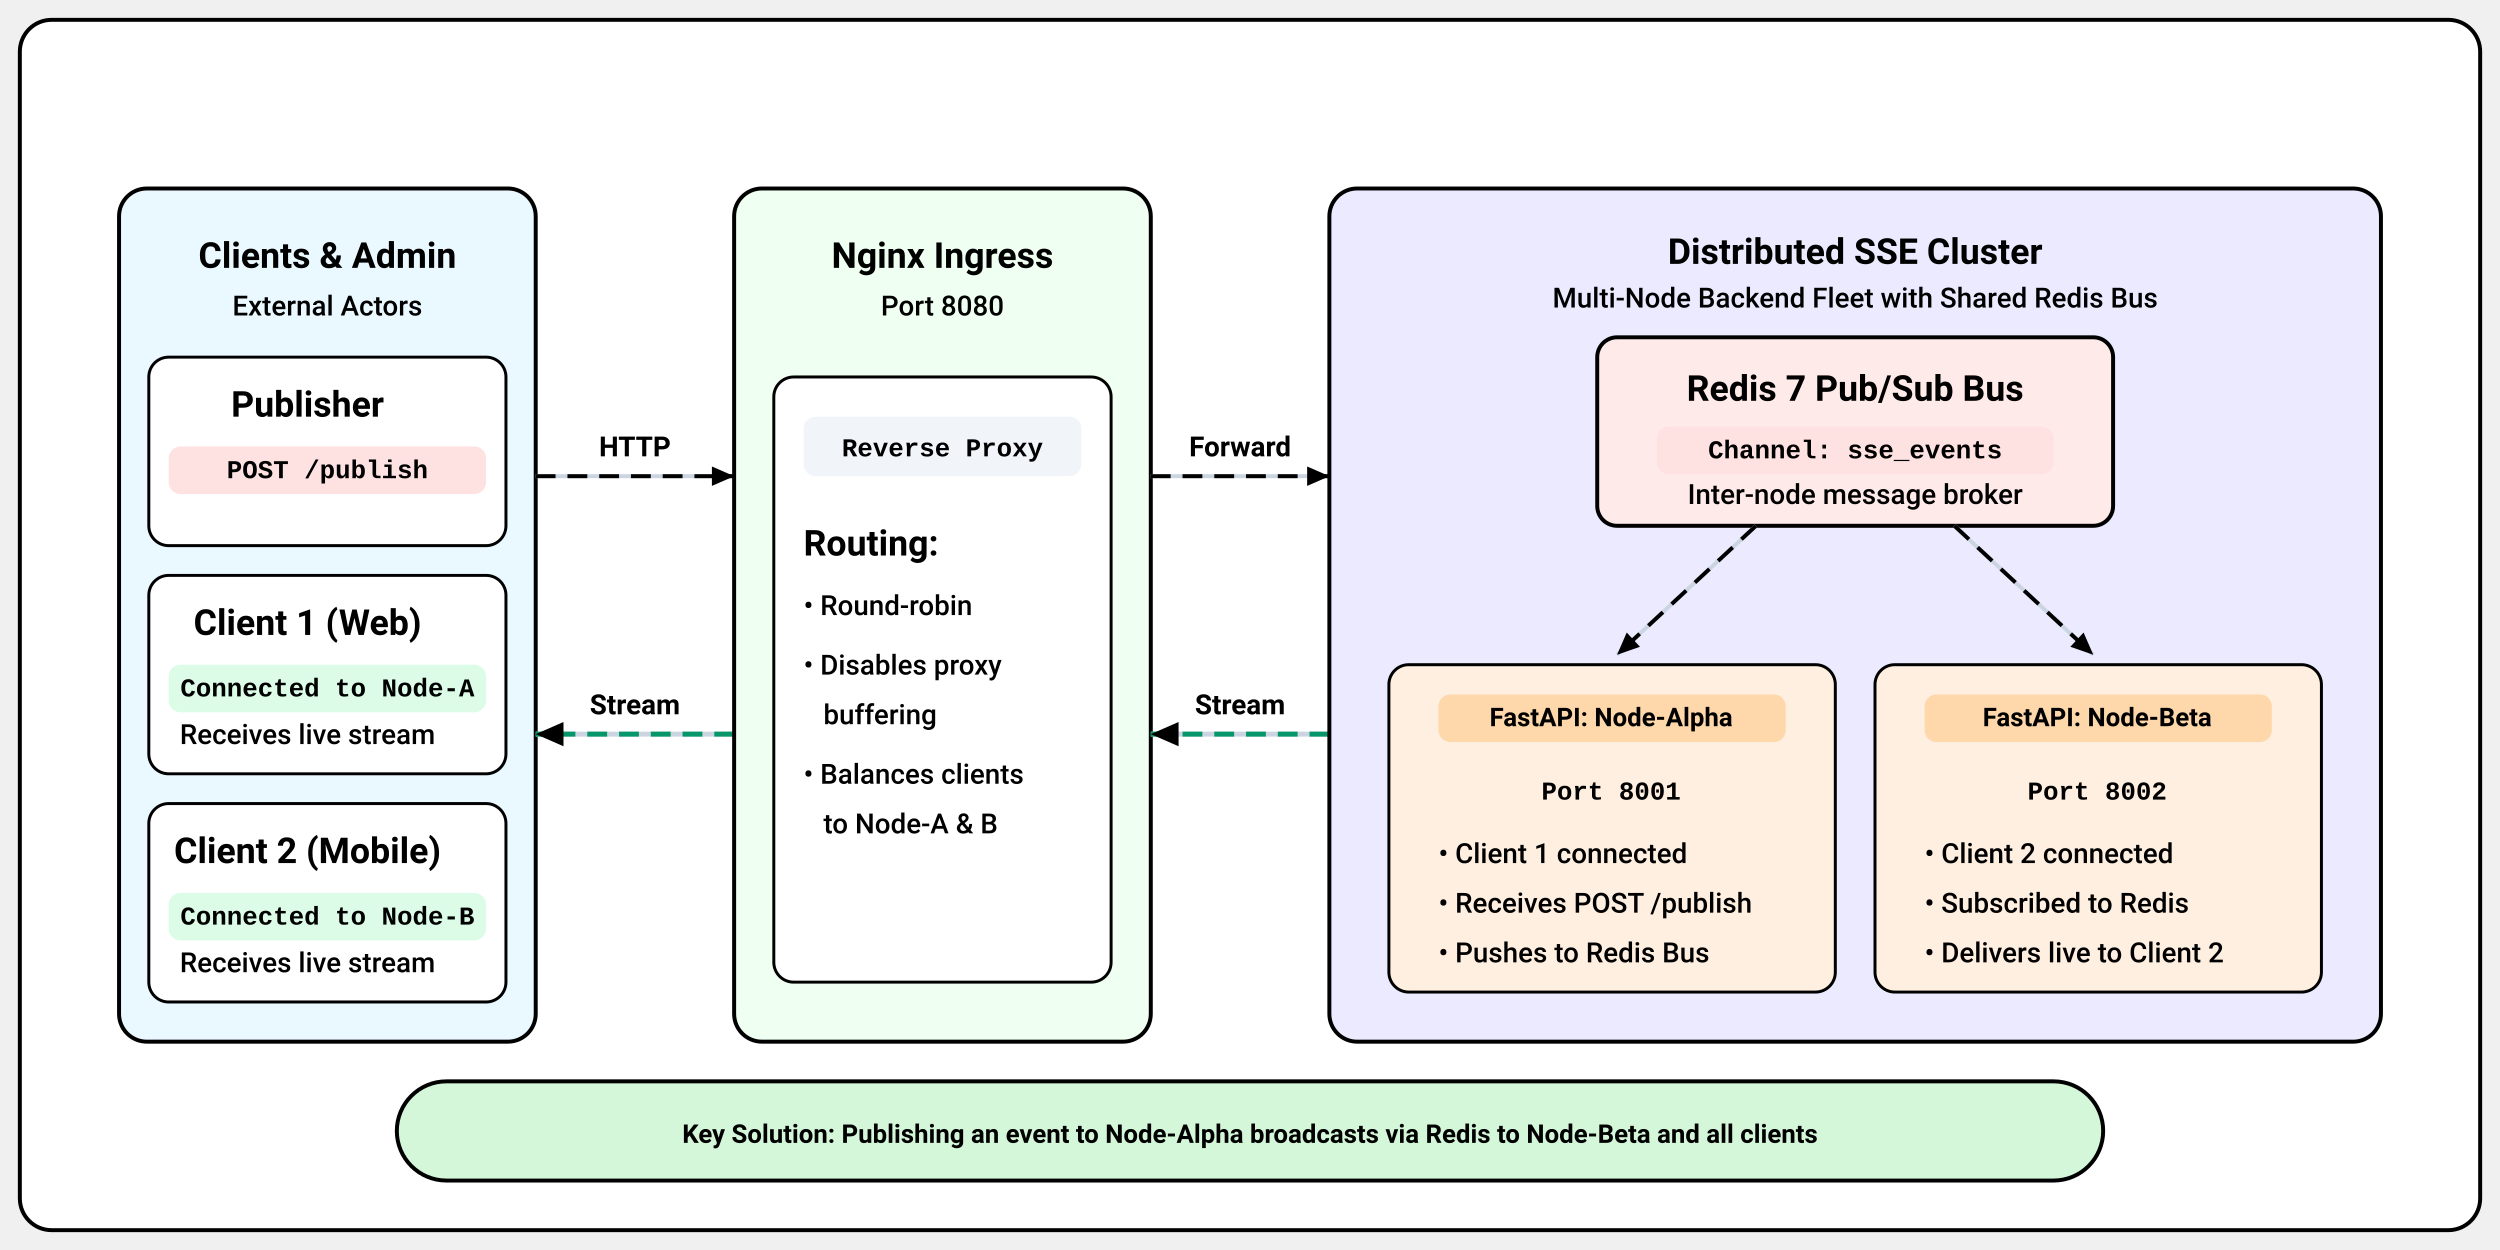
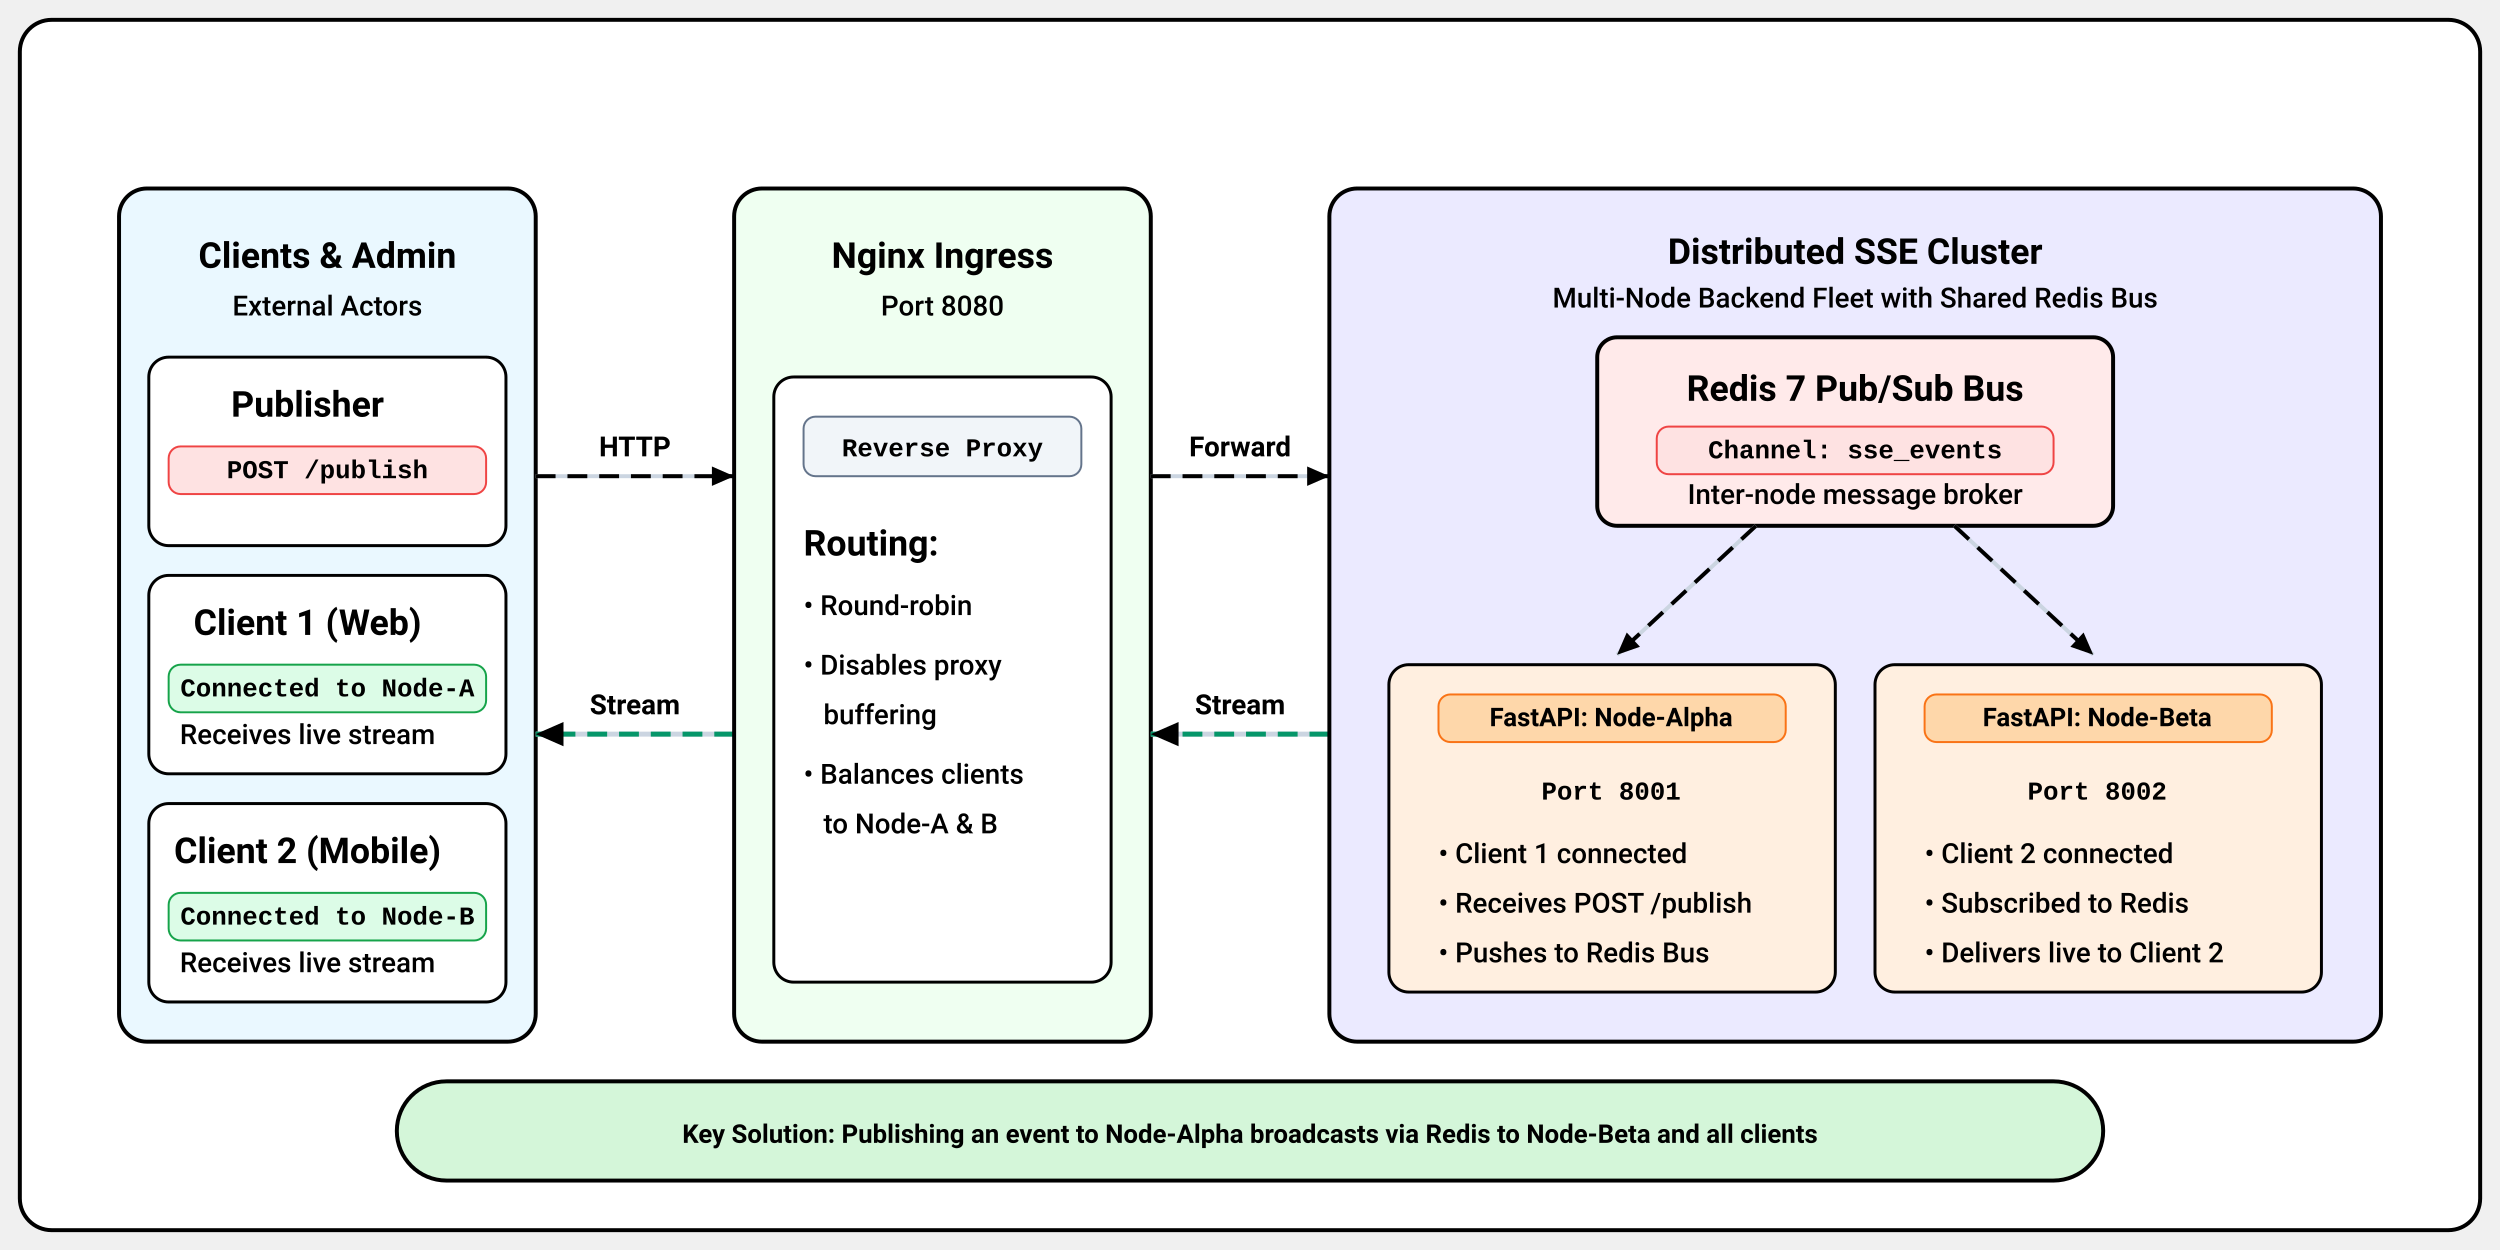
<svg xmlns="http://www.w3.org/2000/svg" viewBox="0 0 1260 630" width="100%">
  <defs>
    <style>
      .txt-title { font-family: -apple-system, BlinkMacSystemFont, "Segoe UI", Roboto, Helvetica, Arial, sans-serif; font-size: 22px; font-weight: 800; fill: #000000; }
      .txt-node-title { font-family: -apple-system, BlinkMacSystemFont, "Segoe UI", Roboto, Helvetica, Arial, sans-serif; font-size: 18px; font-weight: 700; fill: #000000; }
      .txt-node-sub { font-family: -apple-system, BlinkMacSystemFont, "Segoe UI", Roboto, Helvetica, Arial, sans-serif; font-size: 14px; font-weight: 500; fill: #000000; }
      .txt-node-code { font-family: "SFMono-Regular", Consolas, "Liberation Mono", Menlo, monospace; font-size: 13px; font-weight: 700; fill: #000000; }
      .txt-arrow-label { font-family: -apple-system, BlinkMacSystemFont, "Segoe UI", Roboto, Helvetica, Arial, sans-serif; font-size: 14px; font-weight: 700; fill: #000000; }
      .txt-badge { font-family: -apple-system, BlinkMacSystemFont, "Segoe UI", Roboto, Helvetica, Arial, sans-serif; font-size: 13px; font-weight: 700; fill: #000000; }

      @keyframes flow-dash {
        from { stroke-dashoffset: 0; }
        to { stroke-dashoffset: -32; }
      }
      .anim-flow {
        stroke-dasharray: 10 6;
        animation: flow-dash 1.2s linear infinite;
      }
    </style>
    <marker id="arrow" viewBox="0 0 10 10" refX="8" refY="5" markerWidth="7" markerHeight="7" orient="auto">
      <path d="M 0 1.5 L 8 5 L 0 8.5 z" fill="#000000" />
    </marker>
  </defs>
  <rect x="10" y="10" width="1240" height="610" rx="16" fill="#ffffff" stroke="#000000" stroke-width="2" />
  <g transform="translate(60, 95)">
    <rect width="210" height="430" rx="14" fill="#eaf8ff" stroke="#000000" stroke-width="2" />
    <text x="105" y="40" class="txt-node-title" text-anchor="middle">Clients &amp; Admin</text>
    <text x="105" y="64" class="txt-node-sub" text-anchor="middle">External Actors</text>
    <rect x="15" y="85" width="180" height="95" rx="10" fill="#ffffff" stroke="#000000" stroke-width="1.5" />
    <text x="95" y="115" class="txt-node-title" font-size="15" text-anchor="middle">Publisher</text>
-     <rect x="25" y="130" width="160" height="24" rx="6" fill="#fee2e2" />
+     <rect x="25" y="130" width="160" height="24" rx="6" fill="#fee2e2" stroke="#ef4444" stroke-width="1" />
    <text x="105" y="146" class="txt-node-code" font-size="11" text-anchor="middle">POST /publish</text>
    <rect x="15" y="195" width="180" height="100" rx="10" fill="#ffffff" stroke="#000000" stroke-width="1.5" />
    <text x="95" y="225" class="txt-node-title" font-size="15" text-anchor="middle">Client 1 (Web)</text>
-     <rect x="25" y="240" width="160" height="24" rx="6" fill="#dcfce7" />
+     <rect x="25" y="240" width="160" height="24" rx="6" fill="#dcfce7" stroke="#16a34a" stroke-width="1" />
    <text x="105" y="256" class="txt-node-code" font-size="11" text-anchor="middle">Connected to Node-A</text>
    <text x="95" y="280" class="txt-node-sub" font-size="11" text-anchor="middle">Receives live stream</text>
    <rect x="15" y="310" width="180" height="100" rx="10" fill="#ffffff" stroke="#000000" stroke-width="1.5" />
    <text x="95" y="340" class="txt-node-title" font-size="15" text-anchor="middle">Client 2 (Mobile)</text>
-     <rect x="25" y="355" width="160" height="24" rx="6" fill="#dcfce7" />
+     <rect x="25" y="355" width="160" height="24" rx="6" fill="#dcfce7" stroke="#16a34a" stroke-width="1" />
    <text x="105" y="371" class="txt-node-code" font-size="11" text-anchor="middle">Connected to Node-B</text>
    <text x="95" y="395" class="txt-node-sub" font-size="11" text-anchor="middle">Receives live stream</text>
  </g>
  <path d="M 270 240 L 370 240" fill="none" stroke="#cbd5e1" stroke-width="2" />
  <path d="M 270 240 L 370 240" fill="none" stroke="#000000" stroke-width="2" class="anim-flow" marker-end="url(#arrow)" />
  <text x="320" y="230" class="txt-arrow-label" text-anchor="middle">HTTP</text>
  <path d="M 370 370 L 270 370" fill="none" stroke="#cbd5e1" stroke-width="2.5" />
  <path d="M 370 370 L 270 370" fill="none" stroke="#059669" stroke-width="2.5" class="anim-flow" marker-end="url(#arrow)" />
  <text x="320" y="360" class="txt-arrow-label" text-anchor="middle">Stream</text>
  <g transform="translate(370, 95)">
    <rect width="210" height="430" rx="14" fill="#effff1" stroke="#000000" stroke-width="2" />
    <text x="105" y="40" class="txt-node-title" text-anchor="middle">Nginx Ingress</text>
    <text x="105" y="64" class="txt-node-sub" text-anchor="middle">Port 8080</text>
    <rect x="20" y="95" width="170" height="305" rx="10" fill="#ffffff" stroke="#000000" stroke-width="1.5" />
-     <rect x="35" y="115" width="140" height="30" rx="6" fill="#f1f5f9" />
+     <rect x="35" y="115" width="140" height="30" rx="6" fill="#f1f5f9" stroke="#64748b" stroke-width="1" />
    <text x="105" y="135" class="txt-node-code" font-size="12" text-anchor="middle">Reverse Proxy</text>
    <text x="35" y="185" class="txt-node-title" font-size="14">Routing:</text>
    <text x="35" y="215" class="txt-node-sub">• Round-robin</text>
    <text x="35" y="245" class="txt-node-sub">• Disables proxy</text>
    <text x="45" y="270" class="txt-node-sub">buffering</text>
    <text x="35" y="300" class="txt-node-sub">• Balances clients</text>
    <text x="45" y="325" class="txt-node-sub">to Node-A &amp; B</text>
  </g>
  <path d="M 580 240 L 670 240" fill="none" stroke="#cbd5e1" stroke-width="2" />
  <path d="M 580 240 L 670 240" fill="none" stroke="#000000" stroke-width="2" class="anim-flow" marker-end="url(#arrow)" />
  <text x="625" y="230" class="txt-arrow-label" text-anchor="middle">Forward</text>
  <path d="M 670 370 L 580 370" fill="none" stroke="#cbd5e1" stroke-width="2.5" />
  <path d="M 670 370 L 580 370" fill="none" stroke="#059669" stroke-width="2.5" class="anim-flow" marker-end="url(#arrow)" />
  <text x="625" y="360" class="txt-arrow-label" text-anchor="middle">Stream</text>
  <g transform="translate(670, 95)">
    <rect width="530" height="430" rx="14" fill="#ebeaff" stroke="#000000" stroke-width="2" />
    <text x="265" y="38" class="txt-node-title" text-anchor="middle">Distributed SSE Cluster</text>
    <text x="265" y="60" class="txt-node-sub" text-anchor="middle">Multi-Node Backend Fleet with Shared Redis Bus</text>
    <g transform="translate(135, 75)">
      <rect width="260" height="95" rx="10" fill="#ffeaea" stroke="#000000" stroke-width="2" />
      <text x="130" y="32" class="txt-node-title" text-anchor="middle">Redis 7 Pub/Sub Bus</text>
-       <rect x="30" y="45" width="200" height="24" rx="6" fill="#fee2e2" />
+       <rect x="30" y="45" width="200" height="24" rx="6" fill="#fee2e2" stroke="#ef4444" stroke-width="1" />
      <text x="130" y="61" class="txt-node-code" font-size="11" text-anchor="middle">Channel: sse_events</text>
      <text x="130" y="84" class="txt-node-sub" font-size="11" text-anchor="middle">Inter-node message broker</text>
    </g>
    <path d="M 215 170 L 145 235" fill="none" stroke="#cbd5e1" stroke-width="2" />
    <path d="M 215 170 L 145 235" fill="none" stroke="#000000" stroke-width="2" class="anim-flow" marker-end="url(#arrow)" />
    <path d="M 315 170 L 385 235" fill="none" stroke="#cbd5e1" stroke-width="2" />
    <path d="M 315 170 L 385 235" fill="none" stroke="#000000" stroke-width="2" class="anim-flow" marker-end="url(#arrow)" />
    <g transform="translate(30, 240)">
      <rect width="225" height="165" rx="10" fill="#ffefe0" stroke="#000000" stroke-width="1.5" />
-       <rect x="25" y="15" width="175" height="24" rx="6" fill="#fed7aa" />
+       <rect x="25" y="15" width="175" height="24" rx="6" fill="#fed7aa" stroke="#f97316" stroke-width="1" />
      <text x="112" y="31" class="txt-badge" font-size="12" text-anchor="middle">FastAPI: Node-Alpha</text>
      <text x="112" y="68" class="txt-node-code" font-size="12" text-anchor="middle">Port 8001</text>
      <text x="25" y="100" class="txt-node-sub">• Client 1 connected</text>
      <text x="25" y="125" class="txt-node-sub">• Receives POST /publish</text>
      <text x="25" y="150" class="txt-node-sub">• Pushes to Redis Bus</text>
    </g>
    <g transform="translate(275, 240)">
      <rect width="225" height="165" rx="10" fill="#ffefe0" stroke="#000000" stroke-width="1.5" />
-       <rect x="25" y="15" width="175" height="24" rx="6" fill="#fed7aa" />
+       <rect x="25" y="15" width="175" height="24" rx="6" fill="#fed7aa" stroke="#f97316" stroke-width="1" />
      <text x="112" y="31" class="txt-badge" font-size="12" text-anchor="middle">FastAPI: Node-Beta</text>
      <text x="112" y="68" class="txt-node-code" font-size="12" text-anchor="middle">Port 8002</text>
      <text x="25" y="100" class="txt-node-sub">• Client 2 connected</text>
      <text x="25" y="125" class="txt-node-sub">• Subscribed to Redis</text>
      <text x="25" y="150" class="txt-node-sub">• Delivers live to Client 2</text>
    </g>
  </g>
  <g transform="translate(200, 545)">
    <rect width="860" height="50" rx="25" fill="#d4f6d9" stroke="#000000" stroke-width="2" />
    <text x="430" y="31" class="txt-badge" font-size="15" text-anchor="middle">Key Solution: Publishing an event to Node-Alpha broadcasts via Redis to Node-Beta and all clients</text>
  </g>
</svg>
